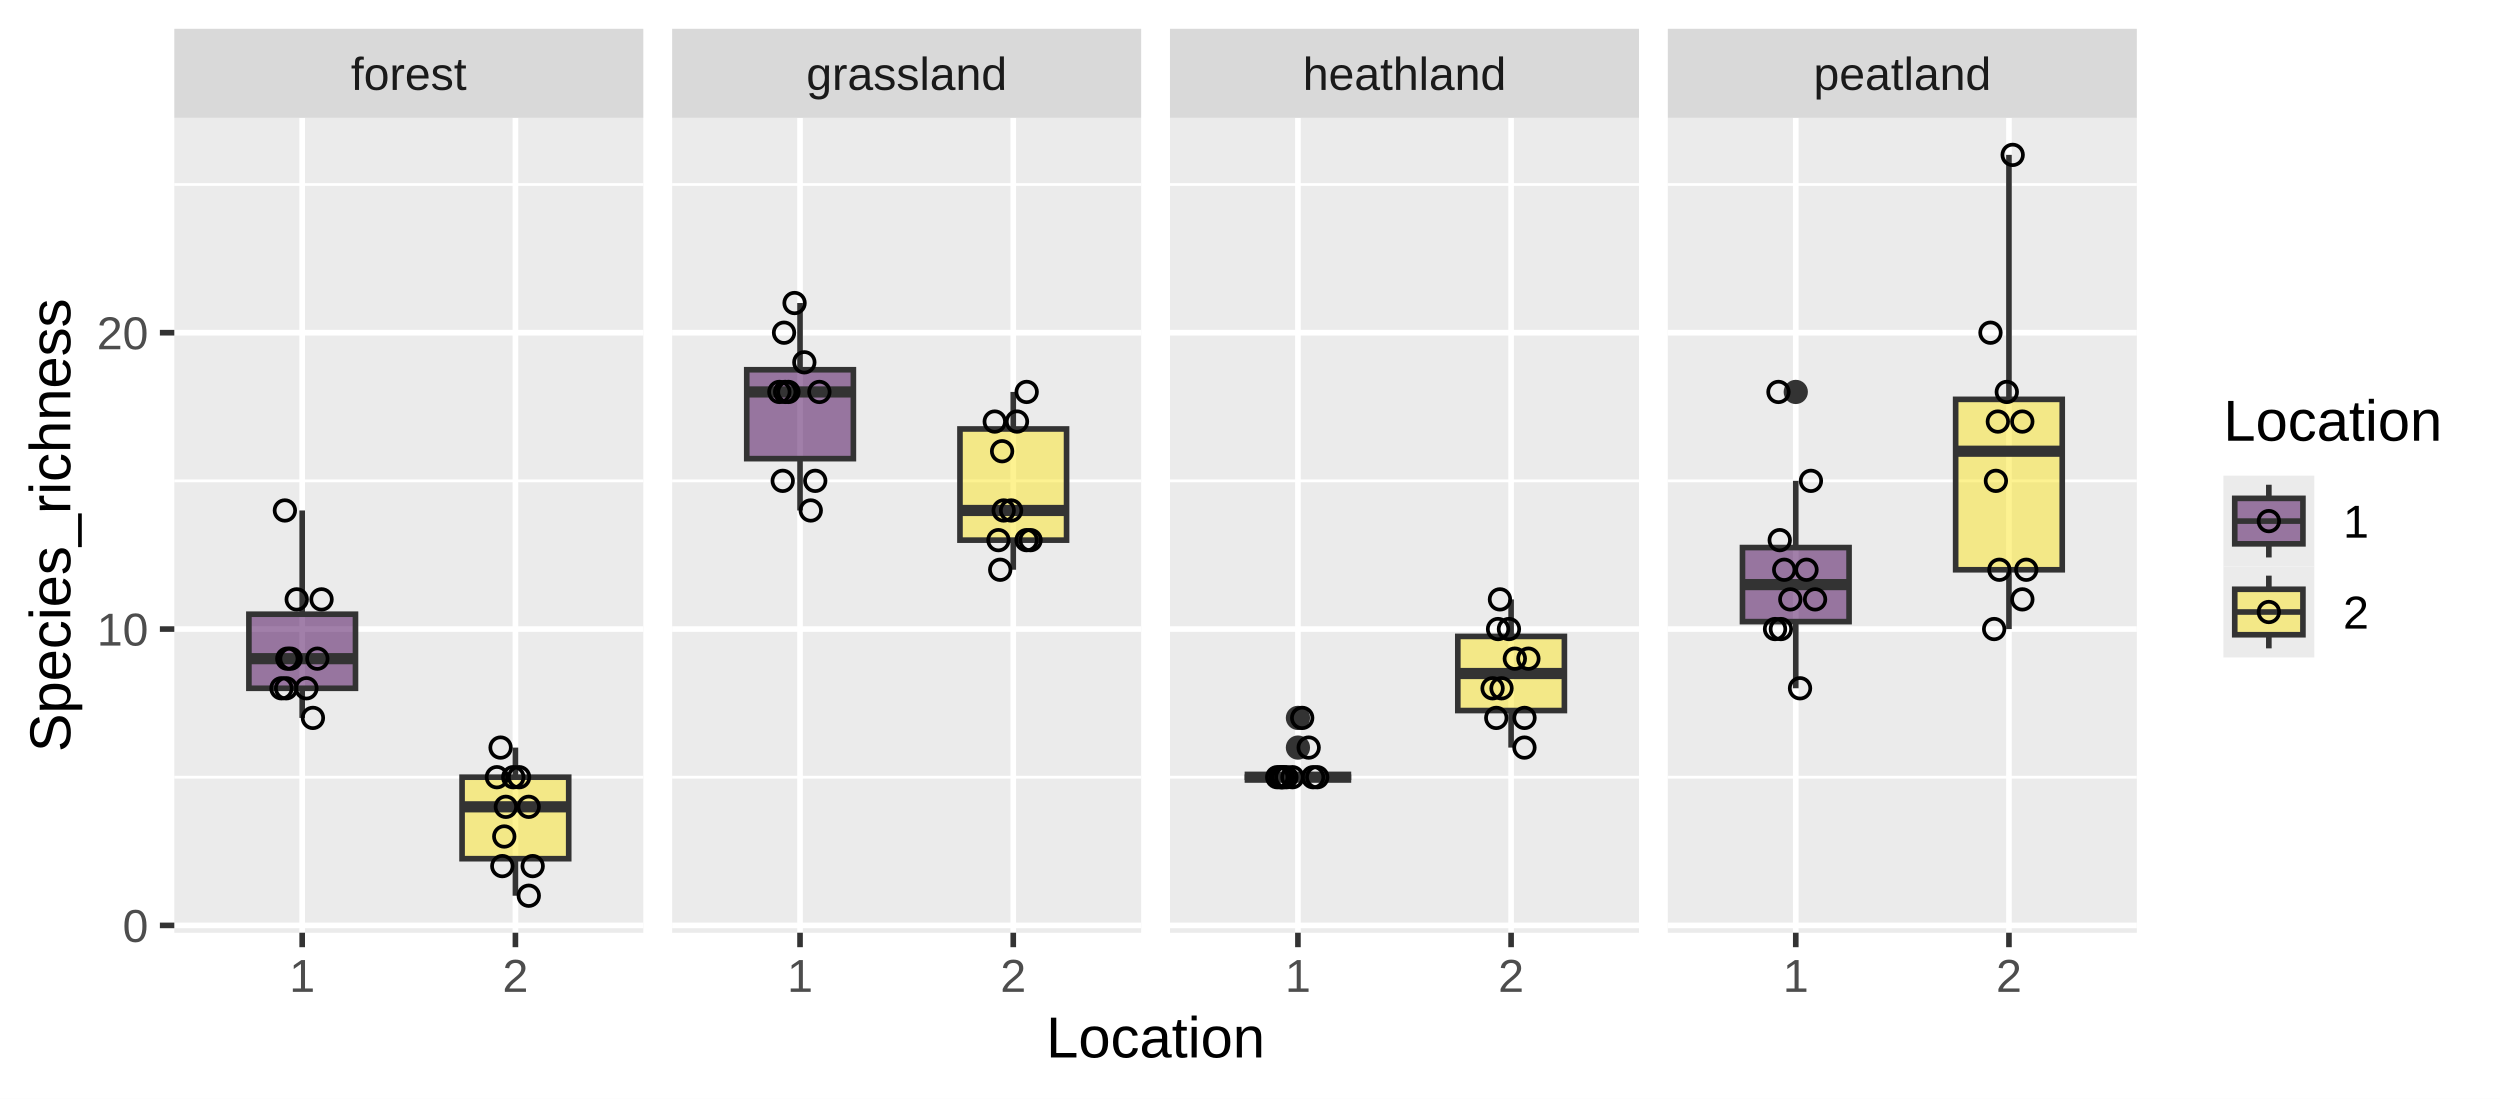
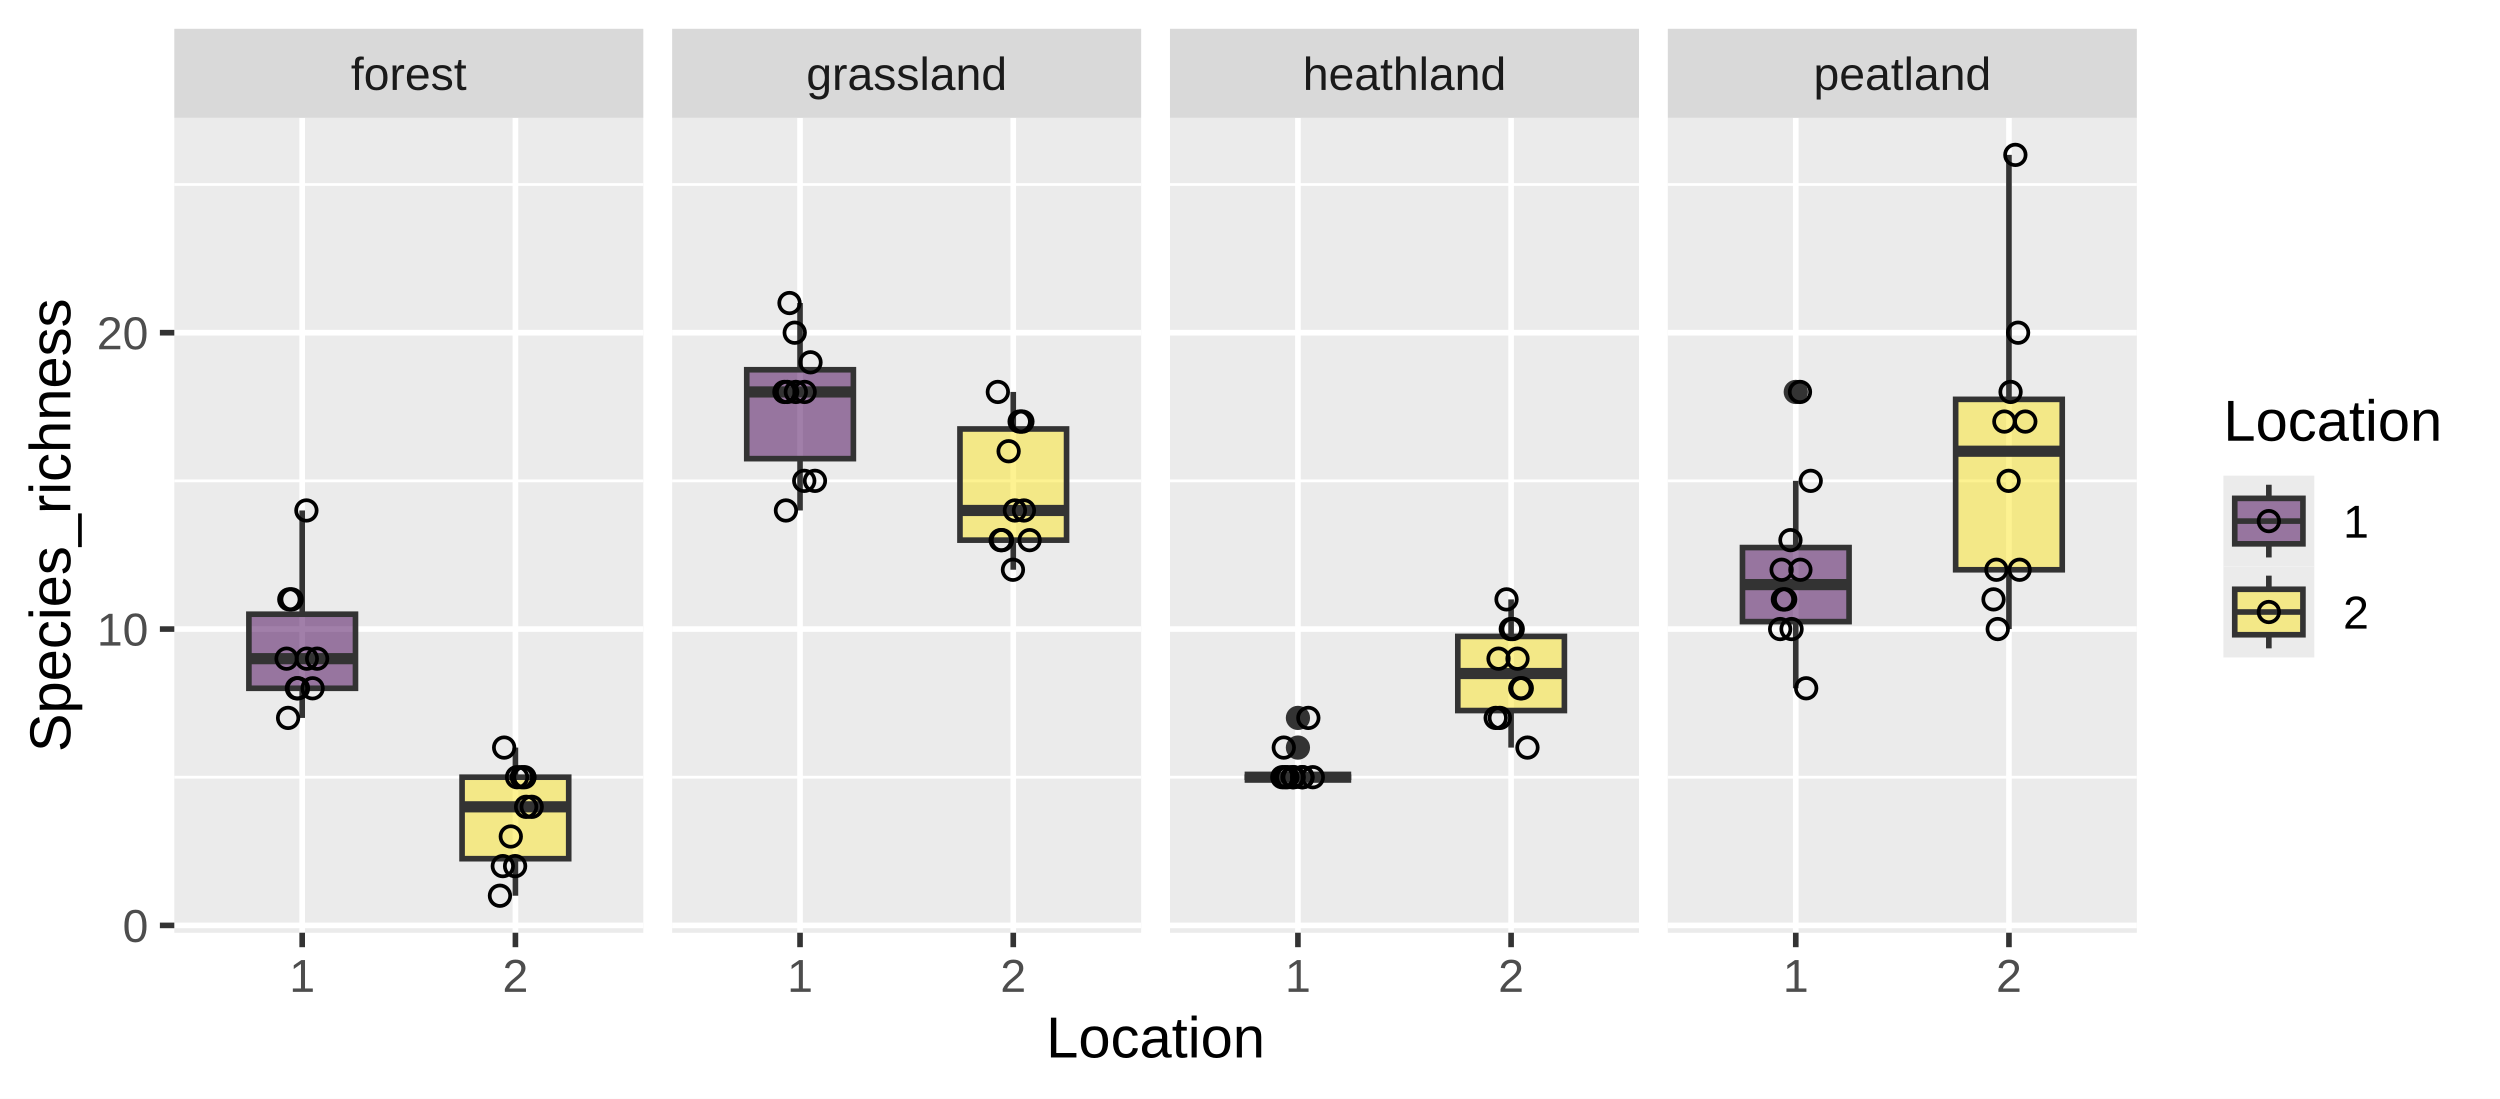
<svg xmlns="http://www.w3.org/2000/svg" width="475.20pt" height="208.80pt" viewBox="0 0 475.20 208.80">
  <g class="svglite">
    <defs>
      <style type="text/css">
    .svglite line, .svglite polyline, .svglite polygon, .svglite path, .svglite rect, .svglite circle {
      fill: none;
      stroke: #000000;
      stroke-linecap: round;
      stroke-linejoin: round;
      stroke-miterlimit: 10.00;
    }
    .svglite text {
      white-space: pre;
    }
    .svglite g.glyphgroup path {
      fill: inherit;
      stroke: none;
    }
  </style>
    </defs>
    <rect width="100%" height="100%" style="stroke: none; fill: #FFFFFF;" />
    <defs>
      <clipPath id="cpMC4wMHw0NzUuMjB8MC4wMHwyMDguODA=">
        <rect x="0.00" y="0.00" width="475.20" height="208.80" />
      </clipPath>
    </defs>
    <g clip-path="url(#cpMC4wMHw0NzUuMjB8MC4wMHwyMDguODA=)">
      <rect x="0" y="0.00" width="475.20" height="208.80" style="stroke-width: 1.07; stroke: #FFFFFF; fill: #FFFFFF;" />
    </g>
    <defs>
      <clipPath id="cpMzMuMTN8MTIyLjI4fDIyLjQwfDE3Ny4zMA==">
        <rect x="33.13" y="22.40" width="89.15" height="154.91" />
      </clipPath>
    </defs>
    <g clip-path="url(#cpMzMuMTN8MTIyLjI4fDIyLjQwfDE3Ny4zMA==)">
      <rect x="33.13" y="22.40" width="89.15" height="154.91" style="stroke-width: 1.07; stroke: none; fill: #EBEBEB;" />
      <polyline points="33.13,147.73 122.28,147.73 " style="stroke-width: 0.53; stroke: #FFFFFF; stroke-linecap: butt;" />
      <polyline points="33.13,91.40 122.28,91.40 " style="stroke-width: 0.53; stroke: #FFFFFF; stroke-linecap: butt;" />
      <polyline points="33.13,35.07 122.28,35.07 " style="stroke-width: 0.53; stroke: #FFFFFF; stroke-linecap: butt;" />
      <polyline points="33.13,175.90 122.28,175.90 " style="stroke-width: 1.07; stroke: #FFFFFF; stroke-linecap: butt;" />
      <polyline points="33.13,119.57 122.28,119.57 " style="stroke-width: 1.07; stroke: #FFFFFF; stroke-linecap: butt;" />
      <polyline points="33.13,63.24 122.28,63.24 " style="stroke-width: 1.07; stroke: #FFFFFF; stroke-linecap: butt;" />
      <polyline points="57.44,177.30 57.44,22.40 " style="stroke-width: 1.07; stroke: #FFFFFF; stroke-linecap: butt;" />
      <polyline points="97.97,177.30 97.97,22.40 " style="stroke-width: 1.07; stroke: #FFFFFF; stroke-linecap: butt;" />
      <line x1="57.44" y1="116.75" x2="57.44" y2="97.03" style="stroke-width: 1.07; stroke: #333333; stroke-linecap: butt;" />
      <line x1="57.44" y1="130.83" x2="57.44" y2="136.46" style="stroke-width: 1.07; stroke: #333333; stroke-linecap: butt;" />
      <polygon points="47.31,116.75 47.31,130.83 67.57,130.83 67.57,116.75 47.31,116.75 " style="stroke-width: 1.07; stroke: #333333; stroke-linecap: butt; stroke-linejoin: miter; fill: #440154; fill-opacity: 0.50;" />
      <line x1="47.31" y1="125.20" x2="67.57" y2="125.20" style="stroke-width: 2.13; stroke: #333333; stroke-linecap: butt; stroke-linejoin: miter;" />
      <line x1="97.97" y1="147.73" x2="97.97" y2="142.10" style="stroke-width: 1.07; stroke: #333333; stroke-linecap: butt;" />
      <line x1="97.97" y1="163.22" x2="97.97" y2="170.26" style="stroke-width: 1.07; stroke: #333333; stroke-linecap: butt;" />
      <polygon points="87.83,147.73 87.83,163.22 108.10,163.22 108.10,147.73 87.83,147.73 " style="stroke-width: 1.07; stroke: #333333; stroke-linecap: butt; stroke-linejoin: miter; fill: #FDE725; fill-opacity: 0.50;" />
      <line x1="87.83" y1="153.36" x2="108.10" y2="153.36" style="stroke-width: 2.13; stroke: #333333; stroke-linecap: butt; stroke-linejoin: miter;" />
-       <circle cx="61.12" cy="113.93" r="1.95" style="stroke-width: 0.71;" />
-       <circle cx="54.61" cy="125.20" r="1.95" style="stroke-width: 0.71;" />
-       <circle cx="56.40" cy="113.93" r="1.95" style="stroke-width: 0.71;" />
-       <circle cx="54.15" cy="97.03" r="1.95" style="stroke-width: 0.71;" />
-       <circle cx="60.32" cy="125.20" r="1.95" style="stroke-width: 0.71;" />
-       <circle cx="58.25" cy="130.83" r="1.95" style="stroke-width: 0.71;" />
-       <circle cx="54.39" cy="130.83" r="1.95" style="stroke-width: 0.71;" />
-       <circle cx="55.24" cy="125.20" r="1.95" style="stroke-width: 0.71;" />
-       <circle cx="59.48" cy="136.46" r="1.95" style="stroke-width: 0.71;" />
-       <circle cx="53.50" cy="130.83" r="1.95" style="stroke-width: 0.71;" />
-       <circle cx="98.67" cy="147.73" r="1.95" style="stroke-width: 0.71;" />
-       <circle cx="97.56" cy="147.73" r="1.95" style="stroke-width: 0.71;" />
-       <circle cx="96.15" cy="153.36" r="1.95" style="stroke-width: 0.71;" />
-       <circle cx="94.45" cy="147.73" r="1.95" style="stroke-width: 0.71;" />
-       <circle cx="100.51" cy="170.26" r="1.95" style="stroke-width: 0.71;" />
-       <circle cx="95.85" cy="159.00" r="1.95" style="stroke-width: 0.71;" />
-       <circle cx="95.48" cy="164.63" r="1.95" style="stroke-width: 0.71;" />
-       <circle cx="101.25" cy="164.63" r="1.95" style="stroke-width: 0.71;" />
-       <circle cx="95.15" cy="142.10" r="1.95" style="stroke-width: 0.71;" />
-       <circle cx="100.50" cy="153.36" r="1.95" style="stroke-width: 0.71;" />
+       <circle cx="54.99" cy="113.93" r="1.95" style="stroke-width: 0.71;" />
+       <circle cx="54.47" cy="125.20" r="1.95" style="stroke-width: 0.71;" />
+       <circle cx="55.44" cy="113.93" r="1.95" style="stroke-width: 0.71;" />
+       <circle cx="58.24" cy="97.03" r="1.95" style="stroke-width: 0.71;" />
+       <circle cx="60.28" cy="125.20" r="1.95" style="stroke-width: 0.71;" />
+       <circle cx="59.42" cy="130.83" r="1.95" style="stroke-width: 0.71;" />
+       <circle cx="56.43" cy="130.83" r="1.95" style="stroke-width: 0.71;" />
+       <circle cx="58.32" cy="125.20" r="1.95" style="stroke-width: 0.71;" />
+       <circle cx="54.76" cy="136.46" r="1.95" style="stroke-width: 0.71;" />
+       <circle cx="56.64" cy="130.83" r="1.95" style="stroke-width: 0.71;" />
+       <circle cx="99.18" cy="147.73" r="1.95" style="stroke-width: 0.71;" />
+       <circle cx="98.28" cy="147.73" r="1.95" style="stroke-width: 0.71;" />
+       <circle cx="100.00" cy="153.36" r="1.95" style="stroke-width: 0.71;" />
+       <circle cx="99.70" cy="147.73" r="1.95" style="stroke-width: 0.71;" />
+       <circle cx="95.03" cy="170.26" r="1.95" style="stroke-width: 0.71;" />
+       <circle cx="97.09" cy="159.00" r="1.95" style="stroke-width: 0.71;" />
+       <circle cx="97.91" cy="164.63" r="1.95" style="stroke-width: 0.71;" />
+       <circle cx="95.57" cy="164.63" r="1.95" style="stroke-width: 0.71;" />
+       <circle cx="95.83" cy="142.10" r="1.95" style="stroke-width: 0.71;" />
+       <circle cx="101.07" cy="153.36" r="1.95" style="stroke-width: 0.71;" />
    </g>
    <g clip-path="url(#cpMC4wMHw0NzUuMjB8MC4wMHwyMDguODA=)">
</g>
    <defs>
      <clipPath id="cpMTI3Ljc2fDIxNi45MXwyMi40MHwxNzcuMzA=">
        <rect x="127.76" y="22.40" width="89.15" height="154.91" />
      </clipPath>
    </defs>
    <g clip-path="url(#cpMTI3Ljc2fDIxNi45MXwyMi40MHwxNzcuMzA=)">
      <rect x="127.76" y="22.40" width="89.15" height="154.91" style="stroke-width: 1.07; stroke: none; fill: #EBEBEB;" />
      <polyline points="127.76,147.73 216.91,147.73 " style="stroke-width: 0.53; stroke: #FFFFFF; stroke-linecap: butt;" />
      <polyline points="127.76,91.40 216.91,91.40 " style="stroke-width: 0.53; stroke: #FFFFFF; stroke-linecap: butt;" />
      <polyline points="127.76,35.07 216.91,35.07 " style="stroke-width: 0.53; stroke: #FFFFFF; stroke-linecap: butt;" />
      <polyline points="127.76,175.90 216.91,175.90 " style="stroke-width: 1.07; stroke: #FFFFFF; stroke-linecap: butt;" />
      <polyline points="127.76,119.57 216.91,119.57 " style="stroke-width: 1.07; stroke: #FFFFFF; stroke-linecap: butt;" />
      <polyline points="127.76,63.24 216.91,63.24 " style="stroke-width: 1.07; stroke: #FFFFFF; stroke-linecap: butt;" />
      <polyline points="152.07,177.30 152.07,22.40 " style="stroke-width: 1.07; stroke: #FFFFFF; stroke-linecap: butt;" />
      <polyline points="192.60,177.30 192.60,22.40 " style="stroke-width: 1.07; stroke: #FFFFFF; stroke-linecap: butt;" />
      <line x1="152.07" y1="70.28" x2="152.07" y2="57.60" style="stroke-width: 1.07; stroke: #333333; stroke-linecap: butt;" />
      <line x1="152.07" y1="87.18" x2="152.07" y2="97.03" style="stroke-width: 1.07; stroke: #333333; stroke-linecap: butt;" />
      <polygon points="141.94,70.28 141.94,87.18 162.21,87.18 162.21,70.28 141.94,70.28 " style="stroke-width: 1.07; stroke: #333333; stroke-linecap: butt; stroke-linejoin: miter; fill: #440154; fill-opacity: 0.50;" />
      <line x1="141.94" y1="74.50" x2="162.21" y2="74.50" style="stroke-width: 2.13; stroke: #333333; stroke-linecap: butt; stroke-linejoin: miter;" />
      <line x1="192.60" y1="81.54" x2="192.60" y2="74.50" style="stroke-width: 1.07; stroke: #333333; stroke-linecap: butt;" />
      <line x1="192.60" y1="102.67" x2="192.60" y2="108.30" style="stroke-width: 1.07; stroke: #333333; stroke-linecap: butt;" />
      <polygon points="182.47,81.54 182.47,102.67 202.73,102.67 202.73,81.54 182.47,81.54 " style="stroke-width: 1.07; stroke: #333333; stroke-linecap: butt; stroke-linejoin: miter; fill: #FDE725; fill-opacity: 0.50;" />
      <line x1="182.47" y1="97.03" x2="202.73" y2="97.03" style="stroke-width: 2.13; stroke: #333333; stroke-linecap: butt; stroke-linejoin: miter;" />
-       <circle cx="155.75" cy="74.50" r="1.95" style="stroke-width: 0.71;" />
-       <circle cx="149.24" cy="74.50" r="1.95" style="stroke-width: 0.71;" />
-       <circle cx="151.03" cy="57.60" r="1.95" style="stroke-width: 0.71;" />
-       <circle cx="148.78" cy="91.40" r="1.95" style="stroke-width: 0.71;" />
-       <circle cx="154.96" cy="91.40" r="1.95" style="stroke-width: 0.71;" />
-       <circle cx="152.89" cy="68.87" r="1.95" style="stroke-width: 0.71;" />
-       <circle cx="149.03" cy="63.24" r="1.95" style="stroke-width: 0.71;" />
-       <circle cx="149.87" cy="74.50" r="1.95" style="stroke-width: 0.71;" />
-       <circle cx="154.11" cy="97.03" r="1.95" style="stroke-width: 0.71;" />
-       <circle cx="148.14" cy="74.50" r="1.95" style="stroke-width: 0.71;" />
-       <circle cx="193.31" cy="80.13" r="1.95" style="stroke-width: 0.71;" />
-       <circle cx="192.19" cy="97.03" r="1.95" style="stroke-width: 0.71;" />
-       <circle cx="190.78" cy="97.03" r="1.95" style="stroke-width: 0.71;" />
-       <circle cx="189.08" cy="80.13" r="1.95" style="stroke-width: 0.71;" />
-       <circle cx="195.15" cy="74.50" r="1.95" style="stroke-width: 0.71;" />
-       <circle cx="190.48" cy="85.77" r="1.95" style="stroke-width: 0.71;" />
-       <circle cx="190.12" cy="108.30" r="1.95" style="stroke-width: 0.71;" />
-       <circle cx="195.89" cy="102.67" r="1.95" style="stroke-width: 0.71;" />
-       <circle cx="189.78" cy="102.67" r="1.95" style="stroke-width: 0.71;" />
-       <circle cx="195.13" cy="102.67" r="1.95" style="stroke-width: 0.71;" />
+       <circle cx="149.63" cy="74.50" r="1.95" style="stroke-width: 0.71;" />
+       <circle cx="149.10" cy="74.50" r="1.95" style="stroke-width: 0.71;" />
+       <circle cx="150.07" cy="57.60" r="1.95" style="stroke-width: 0.71;" />
+       <circle cx="152.87" cy="91.40" r="1.95" style="stroke-width: 0.71;" />
+       <circle cx="154.91" cy="91.40" r="1.95" style="stroke-width: 0.71;" />
+       <circle cx="154.06" cy="68.87" r="1.95" style="stroke-width: 0.71;" />
+       <circle cx="151.06" cy="63.24" r="1.95" style="stroke-width: 0.71;" />
+       <circle cx="152.95" cy="74.50" r="1.95" style="stroke-width: 0.71;" />
+       <circle cx="149.39" cy="97.03" r="1.95" style="stroke-width: 0.71;" />
+       <circle cx="151.27" cy="74.50" r="1.95" style="stroke-width: 0.71;" />
+       <circle cx="193.81" cy="80.13" r="1.95" style="stroke-width: 0.71;" />
+       <circle cx="192.91" cy="97.03" r="1.95" style="stroke-width: 0.71;" />
+       <circle cx="194.63" cy="97.03" r="1.95" style="stroke-width: 0.71;" />
+       <circle cx="194.34" cy="80.13" r="1.95" style="stroke-width: 0.71;" />
+       <circle cx="189.67" cy="74.50" r="1.95" style="stroke-width: 0.71;" />
+       <circle cx="191.72" cy="85.77" r="1.95" style="stroke-width: 0.71;" />
+       <circle cx="192.54" cy="108.30" r="1.95" style="stroke-width: 0.71;" />
+       <circle cx="190.21" cy="102.67" r="1.95" style="stroke-width: 0.71;" />
+       <circle cx="190.46" cy="102.67" r="1.95" style="stroke-width: 0.71;" />
+       <circle cx="195.71" cy="102.67" r="1.95" style="stroke-width: 0.71;" />
    </g>
    <g clip-path="url(#cpMC4wMHw0NzUuMjB8MC4wMHwyMDguODA=)">
</g>
    <defs>
      <clipPath id="cpMjIyLjM5fDMxMS41NXwyMi40MHwxNzcuMzA=">
        <rect x="222.39" y="22.40" width="89.15" height="154.91" />
      </clipPath>
    </defs>
    <g clip-path="url(#cpMjIyLjM5fDMxMS41NXwyMi40MHwxNzcuMzA=)">
      <rect x="222.39" y="22.40" width="89.15" height="154.91" style="stroke-width: 1.07; stroke: none; fill: #EBEBEB;" />
      <polyline points="222.39,147.73 311.55,147.73 " style="stroke-width: 0.53; stroke: #FFFFFF; stroke-linecap: butt;" />
      <polyline points="222.39,91.40 311.55,91.40 " style="stroke-width: 0.53; stroke: #FFFFFF; stroke-linecap: butt;" />
      <polyline points="222.39,35.07 311.55,35.07 " style="stroke-width: 0.53; stroke: #FFFFFF; stroke-linecap: butt;" />
      <polyline points="222.39,175.90 311.55,175.90 " style="stroke-width: 1.07; stroke: #FFFFFF; stroke-linecap: butt;" />
      <polyline points="222.39,119.57 311.55,119.57 " style="stroke-width: 1.07; stroke: #FFFFFF; stroke-linecap: butt;" />
      <polyline points="222.39,63.24 311.55,63.24 " style="stroke-width: 1.07; stroke: #FFFFFF; stroke-linecap: butt;" />
      <polyline points="246.71,177.30 246.71,22.40 " style="stroke-width: 1.07; stroke: #FFFFFF; stroke-linecap: butt;" />
      <polyline points="287.23,177.30 287.23,22.40 " style="stroke-width: 1.07; stroke: #FFFFFF; stroke-linecap: butt;" />
      <circle cx="246.71" cy="136.46" r="1.95" style="stroke-width: 0.71; stroke: #333333; fill: #333333;" />
      <circle cx="246.71" cy="142.10" r="1.95" style="stroke-width: 0.71; stroke: #333333; fill: #333333;" />
      <line x1="246.71" y1="147.73" x2="246.71" y2="147.73" style="stroke-width: 1.07; stroke: #333333; stroke-linecap: butt;" />
      <line x1="246.71" y1="147.73" x2="246.71" y2="147.73" style="stroke-width: 1.07; stroke: #333333; stroke-linecap: butt;" />
      <polygon points="236.58,147.73 236.58,147.73 256.84,147.73 256.84,147.73 236.58,147.73 " style="stroke-width: 1.07; stroke: #333333; stroke-linecap: butt; stroke-linejoin: miter; fill: #440154; fill-opacity: 0.50;" />
      <line x1="236.58" y1="147.73" x2="256.84" y2="147.73" style="stroke-width: 2.13; stroke: #333333; stroke-linecap: butt; stroke-linejoin: miter;" />
      <line x1="287.23" y1="120.97" x2="287.23" y2="113.93" style="stroke-width: 1.07; stroke: #333333; stroke-linecap: butt;" />
      <line x1="287.23" y1="135.06" x2="287.23" y2="142.10" style="stroke-width: 1.07; stroke: #333333; stroke-linecap: butt;" />
      <polygon points="277.10,120.97 277.10,135.06 297.36,135.06 297.36,120.97 277.10,120.97 " style="stroke-width: 1.07; stroke: #333333; stroke-linecap: butt; stroke-linejoin: miter; fill: #FDE725; fill-opacity: 0.50;" />
      <line x1="277.10" y1="128.02" x2="297.36" y2="128.02" style="stroke-width: 2.13; stroke: #333333; stroke-linecap: butt; stroke-linejoin: miter;" />
-       <circle cx="250.38" cy="147.73" r="1.95" style="stroke-width: 0.71;" />
-       <circle cx="243.88" cy="147.73" r="1.95" style="stroke-width: 0.71;" />
-       <circle cx="245.67" cy="147.73" r="1.95" style="stroke-width: 0.71;" />
-       <circle cx="243.41" cy="147.73" r="1.95" style="stroke-width: 0.71;" />
-       <circle cx="249.59" cy="147.73" r="1.95" style="stroke-width: 0.71;" />
-       <circle cx="247.52" cy="136.46" r="1.95" style="stroke-width: 0.71;" />
-       <circle cx="243.66" cy="147.73" r="1.95" style="stroke-width: 0.71;" />
-       <circle cx="244.51" cy="147.73" r="1.95" style="stroke-width: 0.71;" />
-       <circle cx="248.75" cy="142.10" r="1.95" style="stroke-width: 0.71;" />
-       <circle cx="242.77" cy="147.73" r="1.95" style="stroke-width: 0.71;" />
-       <circle cx="287.94" cy="125.20" r="1.95" style="stroke-width: 0.71;" />
-       <circle cx="286.82" cy="119.57" r="1.95" style="stroke-width: 0.71;" />
-       <circle cx="285.41" cy="130.83" r="1.95" style="stroke-width: 0.71;" />
-       <circle cx="283.71" cy="130.83" r="1.95" style="stroke-width: 0.71;" />
-       <circle cx="289.78" cy="136.46" r="1.95" style="stroke-width: 0.71;" />
-       <circle cx="285.11" cy="113.93" r="1.95" style="stroke-width: 0.71;" />
-       <circle cx="284.75" cy="119.57" r="1.95" style="stroke-width: 0.71;" />
-       <circle cx="290.52" cy="125.20" r="1.95" style="stroke-width: 0.71;" />
-       <circle cx="284.41" cy="136.46" r="1.95" style="stroke-width: 0.71;" />
-       <circle cx="289.77" cy="142.10" r="1.95" style="stroke-width: 0.71;" />
+       <circle cx="244.26" cy="147.73" r="1.95" style="stroke-width: 0.71;" />
+       <circle cx="243.74" cy="147.73" r="1.95" style="stroke-width: 0.71;" />
+       <circle cx="244.70" cy="147.73" r="1.95" style="stroke-width: 0.71;" />
+       <circle cx="247.51" cy="147.73" r="1.95" style="stroke-width: 0.71;" />
+       <circle cx="249.54" cy="147.73" r="1.95" style="stroke-width: 0.71;" />
+       <circle cx="248.69" cy="136.46" r="1.95" style="stroke-width: 0.71;" />
+       <circle cx="245.69" cy="147.73" r="1.95" style="stroke-width: 0.71;" />
+       <circle cx="247.59" cy="147.73" r="1.95" style="stroke-width: 0.71;" />
+       <circle cx="244.02" cy="142.10" r="1.95" style="stroke-width: 0.71;" />
+       <circle cx="245.91" cy="147.73" r="1.95" style="stroke-width: 0.71;" />
+       <circle cx="288.45" cy="125.20" r="1.95" style="stroke-width: 0.71;" />
+       <circle cx="287.54" cy="119.57" r="1.95" style="stroke-width: 0.71;" />
+       <circle cx="289.26" cy="130.83" r="1.95" style="stroke-width: 0.71;" />
+       <circle cx="288.97" cy="130.83" r="1.95" style="stroke-width: 0.71;" />
+       <circle cx="284.30" cy="136.46" r="1.95" style="stroke-width: 0.71;" />
+       <circle cx="286.36" cy="113.93" r="1.95" style="stroke-width: 0.71;" />
+       <circle cx="287.17" cy="119.57" r="1.95" style="stroke-width: 0.71;" />
+       <circle cx="284.84" cy="125.20" r="1.95" style="stroke-width: 0.71;" />
+       <circle cx="285.09" cy="136.46" r="1.95" style="stroke-width: 0.71;" />
+       <circle cx="290.34" cy="142.10" r="1.95" style="stroke-width: 0.71;" />
    </g>
    <g clip-path="url(#cpMC4wMHw0NzUuMjB8MC4wMHwyMDguODA=)">
</g>
    <defs>
      <clipPath id="cpMzE3LjAyfDQwNi4xOHwyMi40MHwxNzcuMzA=">
        <rect x="317.02" y="22.40" width="89.15" height="154.91" />
      </clipPath>
    </defs>
    <g clip-path="url(#cpMzE3LjAyfDQwNi4xOHwyMi40MHwxNzcuMzA=)">
      <rect x="317.02" y="22.40" width="89.15" height="154.91" style="stroke-width: 1.07; stroke: none; fill: #EBEBEB;" />
      <polyline points="317.02,147.73 406.18,147.73 " style="stroke-width: 0.53; stroke: #FFFFFF; stroke-linecap: butt;" />
      <polyline points="317.02,91.40 406.18,91.40 " style="stroke-width: 0.53; stroke: #FFFFFF; stroke-linecap: butt;" />
      <polyline points="317.02,35.07 406.18,35.07 " style="stroke-width: 0.53; stroke: #FFFFFF; stroke-linecap: butt;" />
      <polyline points="317.02,175.90 406.18,175.90 " style="stroke-width: 1.07; stroke: #FFFFFF; stroke-linecap: butt;" />
      <polyline points="317.02,119.57 406.18,119.57 " style="stroke-width: 1.07; stroke: #FFFFFF; stroke-linecap: butt;" />
      <polyline points="317.02,63.24 406.18,63.24 " style="stroke-width: 1.07; stroke: #FFFFFF; stroke-linecap: butt;" />
      <polyline points="341.34,177.30 341.34,22.40 " style="stroke-width: 1.07; stroke: #FFFFFF; stroke-linecap: butt;" />
      <polyline points="381.86,177.30 381.86,22.40 " style="stroke-width: 1.07; stroke: #FFFFFF; stroke-linecap: butt;" />
      <circle cx="341.34" cy="74.50" r="1.95" style="stroke-width: 0.71; stroke: #333333; fill: #333333;" />
      <line x1="341.34" y1="104.08" x2="341.34" y2="91.40" style="stroke-width: 1.07; stroke: #333333; stroke-linecap: butt;" />
      <line x1="341.34" y1="118.16" x2="341.34" y2="130.83" style="stroke-width: 1.07; stroke: #333333; stroke-linecap: butt;" />
      <polygon points="331.21,104.08 331.21,118.16 351.47,118.16 351.47,104.08 331.21,104.08 " style="stroke-width: 1.07; stroke: #333333; stroke-linecap: butt; stroke-linejoin: miter; fill: #440154; fill-opacity: 0.50;" />
      <line x1="331.21" y1="111.12" x2="351.47" y2="111.12" style="stroke-width: 2.13; stroke: #333333; stroke-linecap: butt; stroke-linejoin: miter;" />
      <line x1="381.86" y1="75.91" x2="381.86" y2="29.44" style="stroke-width: 1.07; stroke: #333333; stroke-linecap: butt;" />
      <line x1="381.86" y1="108.30" x2="381.86" y2="119.57" style="stroke-width: 1.07; stroke: #333333; stroke-linecap: butt;" />
      <polygon points="371.73,75.91 371.73,108.30 391.99,108.30 391.99,75.91 371.73,75.91 " style="stroke-width: 1.07; stroke: #333333; stroke-linecap: butt; stroke-linejoin: miter; fill: #FDE725; fill-opacity: 0.50;" />
      <line x1="371.73" y1="85.77" x2="391.99" y2="85.77" style="stroke-width: 2.13; stroke: #333333; stroke-linecap: butt; stroke-linejoin: miter;" />
-       <circle cx="345.01" cy="113.93" r="1.95" style="stroke-width: 0.71;" />
-       <circle cx="338.51" cy="119.57" r="1.95" style="stroke-width: 0.71;" />
-       <circle cx="340.30" cy="113.93" r="1.95" style="stroke-width: 0.71;" />
-       <circle cx="338.05" cy="74.50" r="1.95" style="stroke-width: 0.71;" />
-       <circle cx="344.22" cy="91.40" r="1.95" style="stroke-width: 0.71;" />
-       <circle cx="342.15" cy="130.83" r="1.95" style="stroke-width: 0.71;" />
-       <circle cx="338.29" cy="102.67" r="1.95" style="stroke-width: 0.71;" />
-       <circle cx="339.14" cy="108.30" r="1.95" style="stroke-width: 0.71;" />
-       <circle cx="343.38" cy="108.30" r="1.95" style="stroke-width: 0.71;" />
-       <circle cx="337.40" cy="119.57" r="1.95" style="stroke-width: 0.71;" />
-       <circle cx="382.57" cy="29.44" r="1.95" style="stroke-width: 0.71;" />
-       <circle cx="381.45" cy="74.50" r="1.95" style="stroke-width: 0.71;" />
-       <circle cx="380.04" cy="108.30" r="1.95" style="stroke-width: 0.71;" />
-       <circle cx="378.35" cy="63.24" r="1.95" style="stroke-width: 0.71;" />
-       <circle cx="384.41" cy="113.93" r="1.95" style="stroke-width: 0.71;" />
-       <circle cx="379.75" cy="80.13" r="1.95" style="stroke-width: 0.71;" />
-       <circle cx="379.38" cy="91.40" r="1.95" style="stroke-width: 0.71;" />
-       <circle cx="385.15" cy="108.30" r="1.95" style="stroke-width: 0.71;" />
-       <circle cx="379.05" cy="119.57" r="1.95" style="stroke-width: 0.71;" />
-       <circle cx="384.40" cy="80.13" r="1.95" style="stroke-width: 0.71;" />
+       <circle cx="338.89" cy="113.93" r="1.95" style="stroke-width: 0.71;" />
+       <circle cx="338.37" cy="119.57" r="1.95" style="stroke-width: 0.71;" />
+       <circle cx="339.33" cy="113.93" r="1.95" style="stroke-width: 0.71;" />
+       <circle cx="342.14" cy="74.50" r="1.95" style="stroke-width: 0.71;" />
+       <circle cx="344.18" cy="91.40" r="1.95" style="stroke-width: 0.71;" />
+       <circle cx="343.32" cy="130.83" r="1.95" style="stroke-width: 0.71;" />
+       <circle cx="340.33" cy="102.67" r="1.95" style="stroke-width: 0.71;" />
+       <circle cx="342.22" cy="108.30" r="1.95" style="stroke-width: 0.71;" />
+       <circle cx="338.65" cy="108.30" r="1.95" style="stroke-width: 0.71;" />
+       <circle cx="340.54" cy="119.57" r="1.95" style="stroke-width: 0.71;" />
+       <circle cx="383.08" cy="29.44" r="1.95" style="stroke-width: 0.71;" />
+       <circle cx="382.17" cy="74.50" r="1.95" style="stroke-width: 0.71;" />
+       <circle cx="383.89" cy="108.30" r="1.95" style="stroke-width: 0.71;" />
+       <circle cx="383.60" cy="63.24" r="1.95" style="stroke-width: 0.71;" />
+       <circle cx="378.93" cy="113.93" r="1.95" style="stroke-width: 0.71;" />
+       <circle cx="380.99" cy="80.13" r="1.95" style="stroke-width: 0.71;" />
+       <circle cx="381.80" cy="91.40" r="1.95" style="stroke-width: 0.71;" />
+       <circle cx="379.47" cy="108.30" r="1.95" style="stroke-width: 0.71;" />
+       <circle cx="379.73" cy="119.57" r="1.95" style="stroke-width: 0.71;" />
+       <circle cx="384.97" cy="80.13" r="1.95" style="stroke-width: 0.71;" />
    </g>
    <g clip-path="url(#cpMC4wMHw0NzUuMjB8MC4wMHwyMDguODA=)">
</g>
    <defs>
      <clipPath id="cpMzMuMTN8MTIyLjI4fDUuNDh8MjIuNDA=">
        <rect x="33.13" y="5.48" width="89.15" height="16.92" />
      </clipPath>
    </defs>
    <g clip-path="url(#cpMzMuMTN8MTIyLjI4fDUuNDh8MjIuNDA=)">
      <rect x="33.13" y="5.48" width="89.15" height="16.92" style="stroke-width: 1.07; stroke: none; fill: #D9D9D9;" />
      <text x="77.70" y="17.09" text-anchor="middle" style="font-size: 8.80px;fill: #1A1A1A; font-family: &quot;Arial&quot;;" textLength="21.98px" lengthAdjust="spacingAndGlyphs">forest</text>
    </g>
    <g clip-path="url(#cpMC4wMHw0NzUuMjB8MC4wMHwyMDguODA=)">
</g>
    <defs>
      <clipPath id="cpMTI3Ljc2fDIxNi45MXw1LjQ4fDIyLjQw">
        <rect x="127.76" y="5.48" width="89.15" height="16.92" />
      </clipPath>
    </defs>
    <g clip-path="url(#cpMTI3Ljc2fDIxNi45MXw1LjQ4fDIyLjQw)">
      <rect x="127.76" y="5.48" width="89.15" height="16.92" style="stroke-width: 1.07; stroke: none; fill: #D9D9D9;" />
      <text x="172.34" y="17.09" text-anchor="middle" style="font-size: 8.80px;fill: #1A1A1A; font-family: &quot;Arial&quot;;" textLength="38.14px" lengthAdjust="spacingAndGlyphs">grassland</text>
    </g>
    <g clip-path="url(#cpMC4wMHw0NzUuMjB8MC4wMHwyMDguODA=)">
</g>
    <defs>
      <clipPath id="cpMjIyLjM5fDMxMS41NXw1LjQ4fDIyLjQw">
        <rect x="222.39" y="5.48" width="89.15" height="16.92" />
      </clipPath>
    </defs>
    <g clip-path="url(#cpMjIyLjM5fDMxMS41NXw1LjQ4fDIyLjQw)">
      <rect x="222.39" y="5.48" width="89.15" height="16.92" style="stroke-width: 1.07; stroke: none; fill: #D9D9D9;" />
      <text x="266.97" y="17.09" text-anchor="middle" style="font-size: 8.80px;fill: #1A1A1A; font-family: &quot;Arial&quot;;" textLength="38.62px" lengthAdjust="spacingAndGlyphs">heathland</text>
    </g>
    <g clip-path="url(#cpMC4wMHw0NzUuMjB8MC4wMHwyMDguODA=)">
</g>
    <defs>
      <clipPath id="cpMzE3LjAyfDQwNi4xOHw1LjQ4fDIyLjQw">
        <rect x="317.02" y="5.48" width="89.15" height="16.92" />
      </clipPath>
    </defs>
    <g clip-path="url(#cpMzE3LjAyfDQwNi4xOHw1LjQ4fDIyLjQw)">
      <rect x="317.02" y="5.48" width="89.15" height="16.92" style="stroke-width: 1.07; stroke: none; fill: #D9D9D9;" />
      <text x="361.60" y="17.09" text-anchor="middle" style="font-size: 8.80px;fill: #1A1A1A; font-family: &quot;Arial&quot;;" textLength="33.73px" lengthAdjust="spacingAndGlyphs">peatland</text>
    </g>
    <g clip-path="url(#cpMC4wMHw0NzUuMjB8MC4wMHwyMDguODA=)">
      <polyline points="57.44,180.04 57.44,177.30 " style="stroke-width: 1.07; stroke: #333333; stroke-linecap: butt;" />
      <polyline points="97.97,180.04 97.97,177.30 " style="stroke-width: 1.07; stroke: #333333; stroke-linecap: butt;" />
      <text x="57.44" y="188.54" text-anchor="middle" style="font-size: 8.80px;fill: #4D4D4D; font-family: &quot;Arial&quot;;" textLength="4.89px" lengthAdjust="spacingAndGlyphs">1</text>
      <text x="97.97" y="188.54" text-anchor="middle" style="font-size: 8.80px;fill: #4D4D4D; font-family: &quot;Arial&quot;;" textLength="4.89px" lengthAdjust="spacingAndGlyphs">2</text>
      <polyline points="152.07,180.04 152.07,177.30 " style="stroke-width: 1.07; stroke: #333333; stroke-linecap: butt;" />
      <polyline points="192.60,180.04 192.60,177.30 " style="stroke-width: 1.07; stroke: #333333; stroke-linecap: butt;" />
      <text x="152.07" y="188.54" text-anchor="middle" style="font-size: 8.80px;fill: #4D4D4D; font-family: &quot;Arial&quot;;" textLength="4.89px" lengthAdjust="spacingAndGlyphs">1</text>
      <text x="192.60" y="188.54" text-anchor="middle" style="font-size: 8.80px;fill: #4D4D4D; font-family: &quot;Arial&quot;;" textLength="4.89px" lengthAdjust="spacingAndGlyphs">2</text>
      <polyline points="246.71,180.04 246.71,177.30 " style="stroke-width: 1.07; stroke: #333333; stroke-linecap: butt;" />
      <polyline points="287.23,180.04 287.23,177.30 " style="stroke-width: 1.07; stroke: #333333; stroke-linecap: butt;" />
      <text x="246.71" y="188.54" text-anchor="middle" style="font-size: 8.80px;fill: #4D4D4D; font-family: &quot;Arial&quot;;" textLength="4.89px" lengthAdjust="spacingAndGlyphs">1</text>
      <text x="287.23" y="188.54" text-anchor="middle" style="font-size: 8.80px;fill: #4D4D4D; font-family: &quot;Arial&quot;;" textLength="4.89px" lengthAdjust="spacingAndGlyphs">2</text>
      <polyline points="341.34,180.04 341.34,177.30 " style="stroke-width: 1.07; stroke: #333333; stroke-linecap: butt;" />
      <polyline points="381.86,180.04 381.86,177.30 " style="stroke-width: 1.07; stroke: #333333; stroke-linecap: butt;" />
      <text x="341.34" y="188.54" text-anchor="middle" style="font-size: 8.80px;fill: #4D4D4D; font-family: &quot;Arial&quot;;" textLength="4.89px" lengthAdjust="spacingAndGlyphs">1</text>
      <text x="381.86" y="188.54" text-anchor="middle" style="font-size: 8.80px;fill: #4D4D4D; font-family: &quot;Arial&quot;;" textLength="4.89px" lengthAdjust="spacingAndGlyphs">2</text>
      <text x="28.20" y="179.05" text-anchor="end" style="font-size: 8.80px;fill: #4D4D4D; font-family: &quot;Arial&quot;;" textLength="4.89px" lengthAdjust="spacingAndGlyphs">0</text>
      <text x="28.20" y="122.72" text-anchor="end" style="font-size: 8.80px;fill: #4D4D4D; font-family: &quot;Arial&quot;;" textLength="9.78px" lengthAdjust="spacingAndGlyphs">10</text>
      <text x="28.20" y="66.39" text-anchor="end" style="font-size: 8.80px;fill: #4D4D4D; font-family: &quot;Arial&quot;;" textLength="9.78px" lengthAdjust="spacingAndGlyphs">20</text>
      <polyline points="30.39,175.90 33.13,175.90 " style="stroke-width: 1.07; stroke: #333333; stroke-linecap: butt;" />
      <polyline points="30.39,119.57 33.13,119.57 " style="stroke-width: 1.07; stroke: #333333; stroke-linecap: butt;" />
      <polyline points="30.39,63.24 33.13,63.24 " style="stroke-width: 1.07; stroke: #333333; stroke-linecap: butt;" />
      <text x="219.65" y="201.00" text-anchor="middle" style="font-size: 11.00px; font-family: &quot;Arial&quot;;" textLength="41.62px" lengthAdjust="spacingAndGlyphs">Location</text>
      <text transform="translate(13.36,99.85) rotate(-90)" text-anchor="middle" style="font-size: 11.00px; font-family: &quot;Arial&quot;;" textLength="86.25px" lengthAdjust="spacingAndGlyphs">Species_richness</text>
      <rect x="417.14" y="69.25" width="52.58" height="61.19" style="stroke-width: 1.07; stroke: none; fill: #FFFFFF;" />
      <text x="422.62" y="83.77" style="font-size: 11.00px; font-family: &quot;Arial&quot;;" textLength="41.62px" lengthAdjust="spacingAndGlyphs">Location</text>
      <rect x="422.62" y="90.41" width="17.28" height="17.28" style="stroke-width: 1.07; stroke: none; fill: #EBEBEB;" />
      <polyline points="431.26,105.96 431.26,103.37 " style="stroke-width: 1.07; stroke: #333333; stroke-linecap: butt; stroke-linejoin: miter;" />
      <polyline points="431.26,94.73 431.26,92.14 " style="stroke-width: 1.07; stroke: #333333; stroke-linecap: butt; stroke-linejoin: miter;" />
      <rect x="424.78" y="94.73" width="12.96" height="8.64" style="stroke-width: 1.07; stroke: #333333; stroke-linecap: butt; stroke-linejoin: miter; fill: #440154; fill-opacity: 0.50;" />
      <polyline points="424.78,99.05 437.74,99.05 " style="stroke-width: 1.07; stroke: #333333; stroke-linecap: butt; stroke-linejoin: miter;" />
      <polyline points="431.26,105.96 431.26,105.96 " style="stroke-width: 1.07; stroke: #333333; stroke-linecap: butt; stroke-linejoin: miter;" />
      <polyline points="431.26,92.14 431.26,92.14 " style="stroke-width: 1.07; stroke: #333333; stroke-linecap: butt; stroke-linejoin: miter;" />
      <circle cx="431.26" cy="99.05" r="1.95" style="stroke-width: 0.71;" />
      <rect x="422.62" y="107.69" width="17.28" height="17.28" style="stroke-width: 1.07; stroke: none; fill: #EBEBEB;" />
      <polyline points="431.26,123.24 431.26,120.65 " style="stroke-width: 1.07; stroke: #333333; stroke-linecap: butt; stroke-linejoin: miter;" />
      <polyline points="431.26,112.01 431.26,109.42 " style="stroke-width: 1.07; stroke: #333333; stroke-linecap: butt; stroke-linejoin: miter;" />
      <rect x="424.78" y="112.01" width="12.96" height="8.64" style="stroke-width: 1.07; stroke: #333333; stroke-linecap: butt; stroke-linejoin: miter; fill: #FDE725; fill-opacity: 0.50;" />
      <polyline points="424.78,116.33 437.74,116.33 " style="stroke-width: 1.07; stroke: #333333; stroke-linecap: butt; stroke-linejoin: miter;" />
      <polyline points="431.26,123.24 431.26,123.24 " style="stroke-width: 1.07; stroke: #333333; stroke-linecap: butt; stroke-linejoin: miter;" />
      <polyline points="431.26,109.42 431.26,109.42 " style="stroke-width: 1.07; stroke: #333333; stroke-linecap: butt; stroke-linejoin: miter;" />
      <circle cx="431.26" cy="116.33" r="1.95" style="stroke-width: 0.71;" />
      <text x="445.38" y="102.20" style="font-size: 8.80px; font-family: &quot;Arial&quot;;" textLength="4.89px" lengthAdjust="spacingAndGlyphs">1</text>
      <text x="445.38" y="119.48" style="font-size: 8.80px; font-family: &quot;Arial&quot;;" textLength="4.89px" lengthAdjust="spacingAndGlyphs">2</text>
    </g>
  </g>
</svg>
